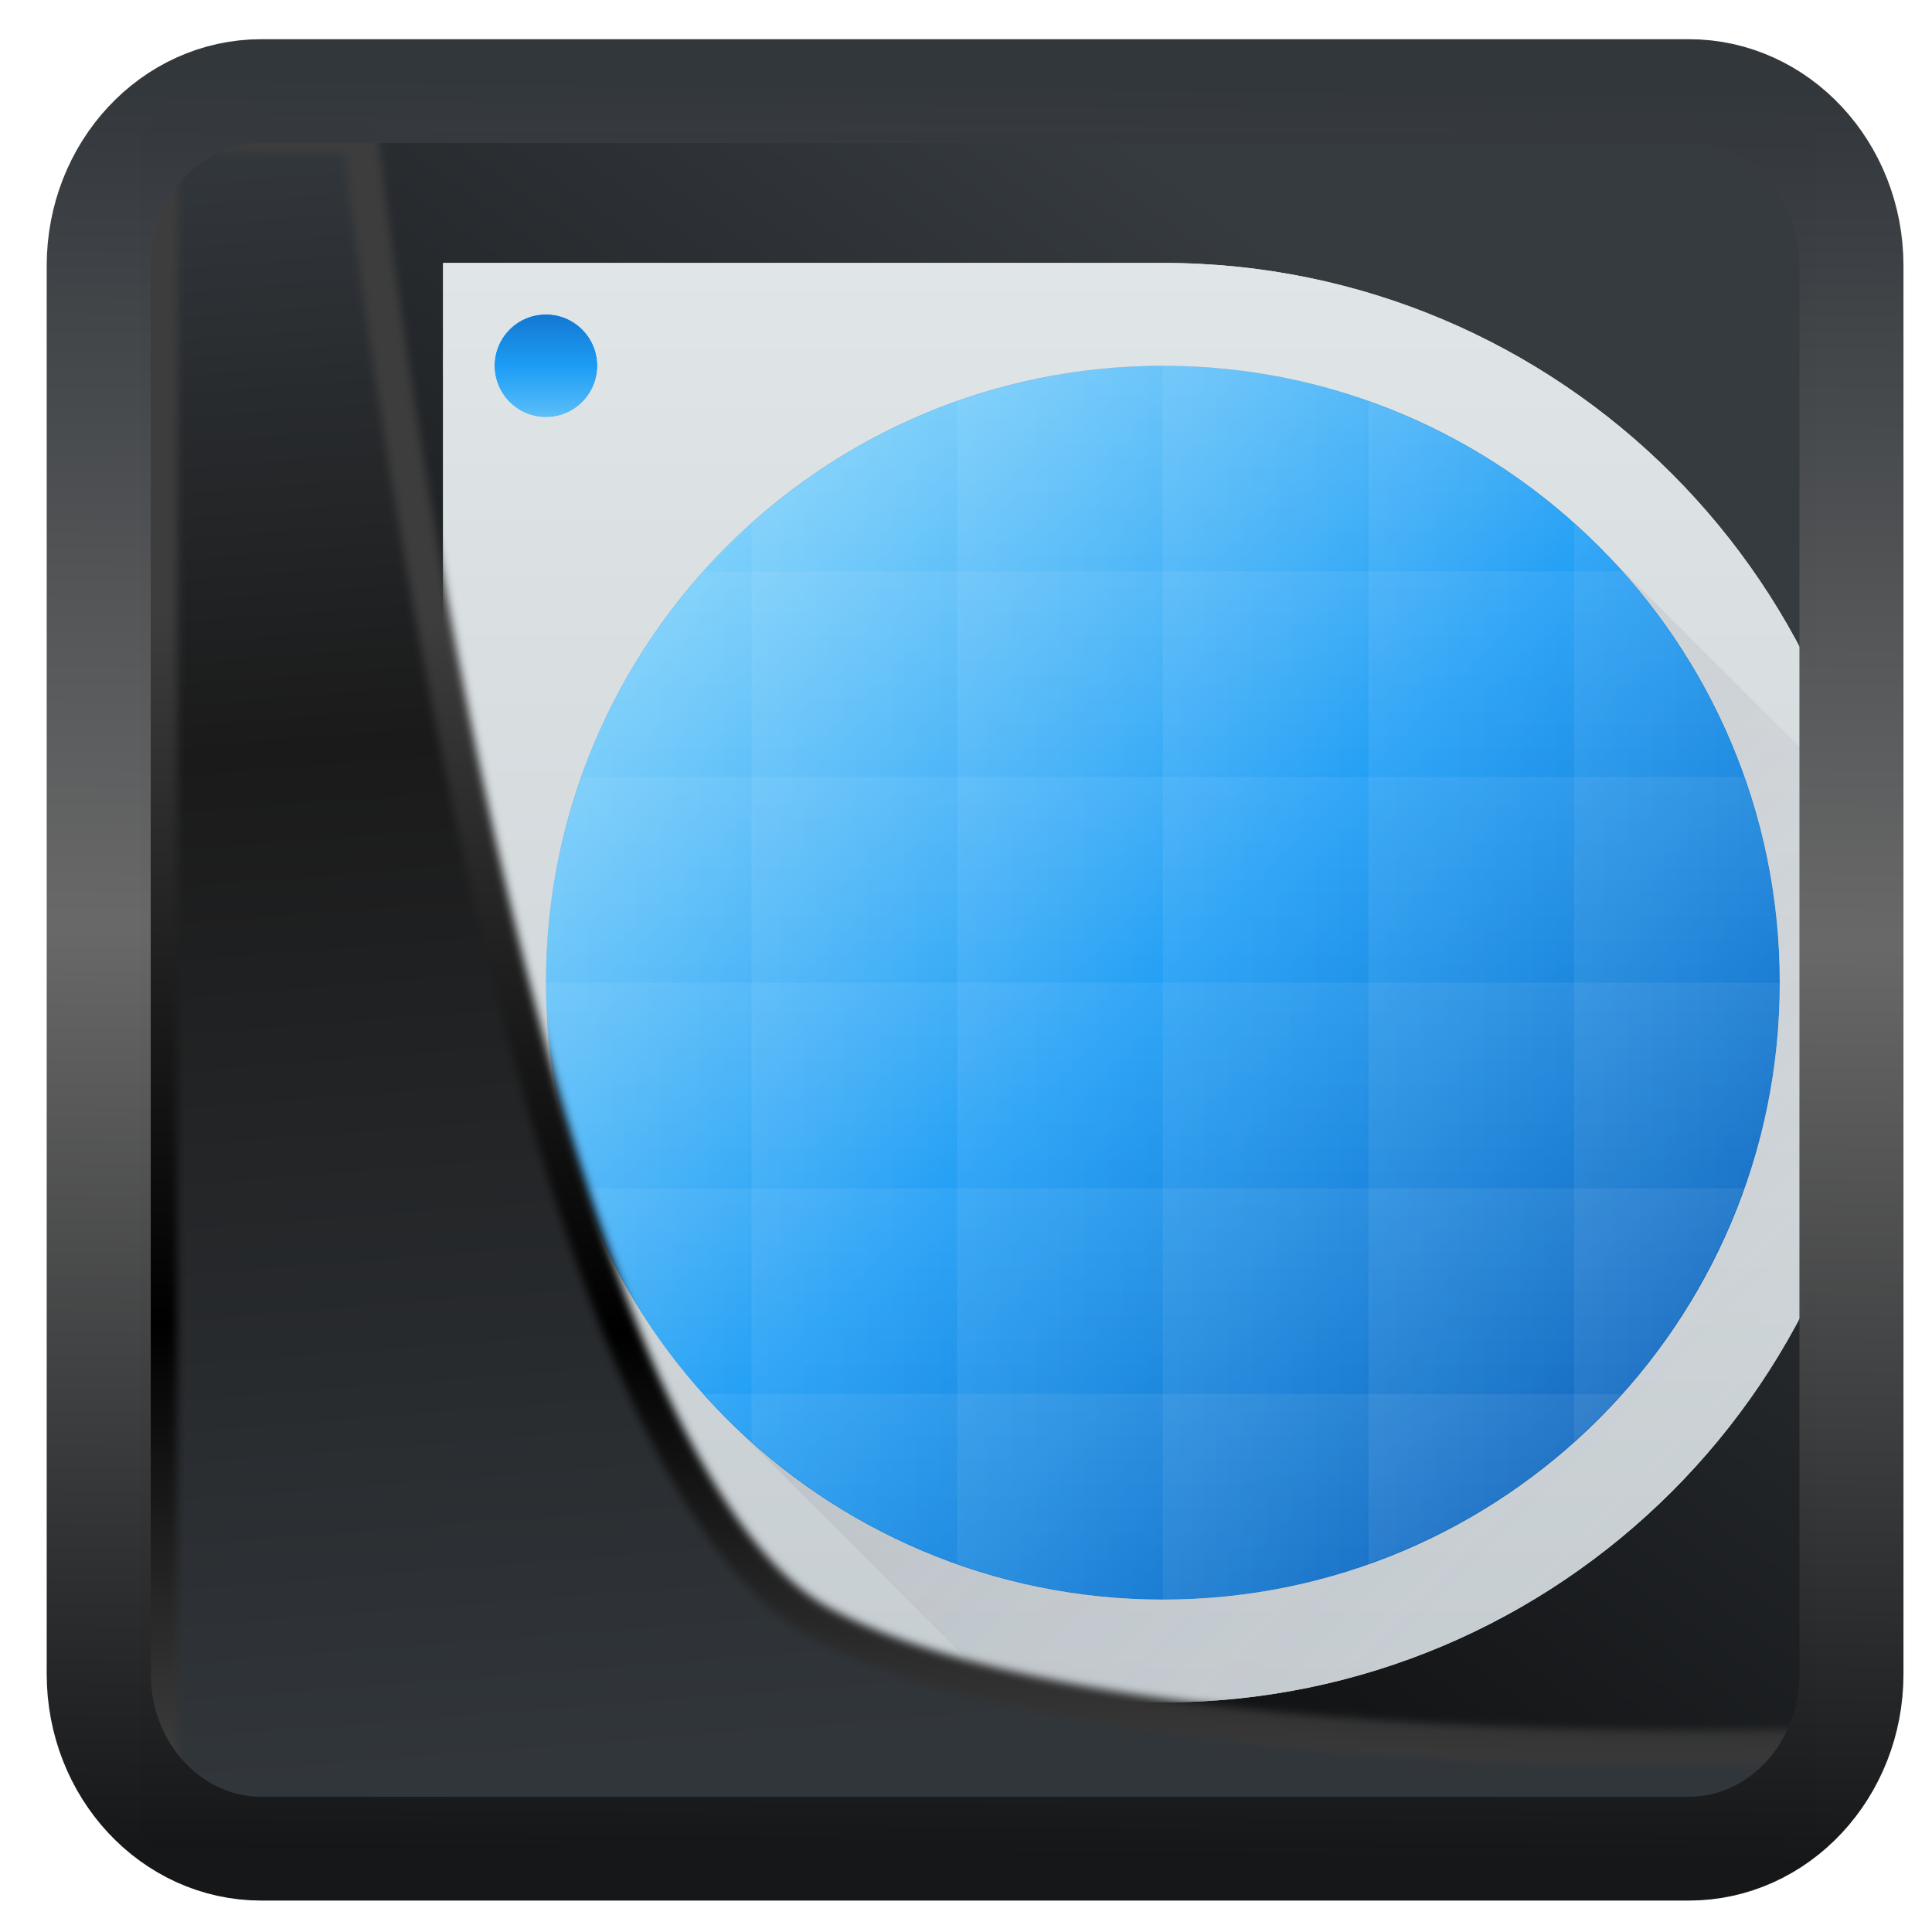
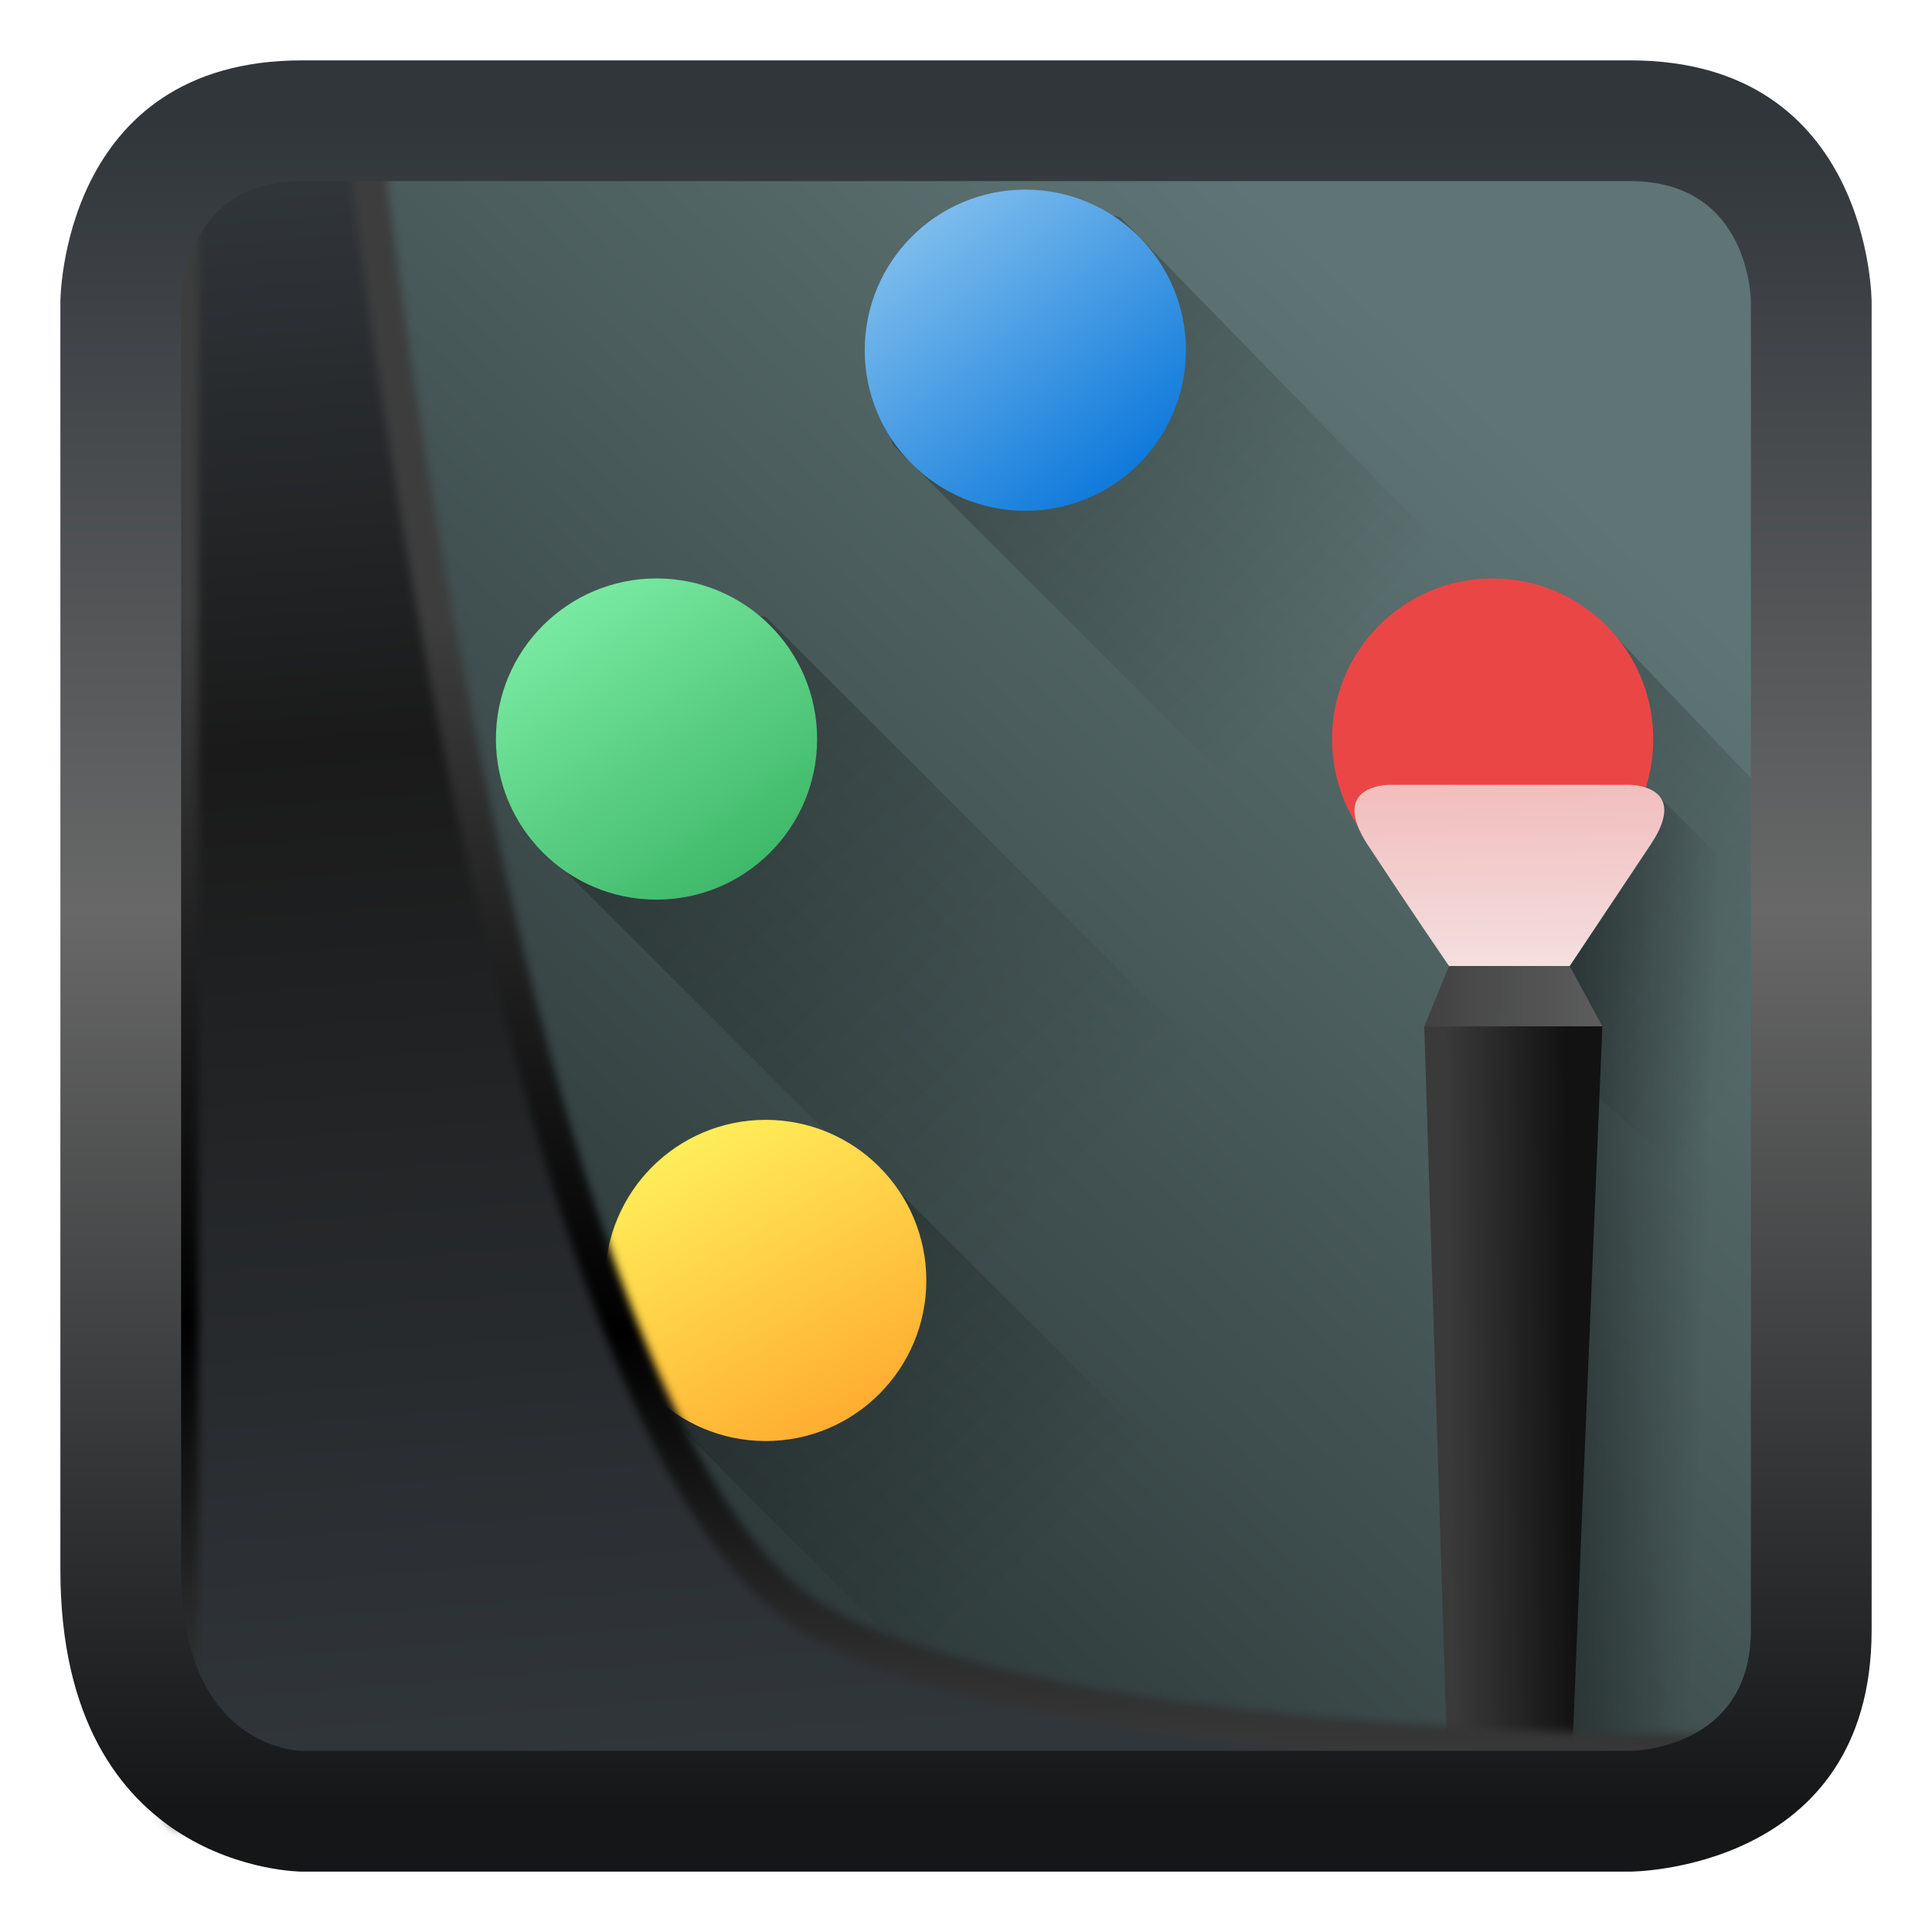
<svg xmlns="http://www.w3.org/2000/svg" xmlns:xlink="http://www.w3.org/1999/xlink" width="32" height="32" version="1.1" viewBox="0 0 32 32" id="svg22">
  <defs id="defs12">
-     <linearGradient id="linearGradient917">
-       <stop style="stop-color:#000000;stop-opacity:0.996" offset="0" id="stop913" />
-       <stop style="stop-color:#353a3f;stop-opacity:0.996" offset="1" id="stop915" />
+     <linearGradient id="linearGradient10">
+       <stop style="stop-color:#000000;stop-opacity:1;" offset="0" id="stop12" />
+       <stop style="stop-color:#000000;stop-opacity:0;" offset="1" id="stop13" />
    </linearGradient>
-     <linearGradient id="linearGradient1005-3-3" x1="5.253" x2="9.382" y1="15.383" y2="2.942" gradientTransform="matrix(0.99999,0,0,0.99999,1.632,-0.61743)" gradientUnits="userSpaceOnUse">
-       <stop stop-color="#fa8200" offset="0" id="stop2" />
-       <stop stop-color="#ff9600" offset=".37" id="stop4" />
-       <stop stop-color="#ffb400" offset="1" id="stop6" />
+     <linearGradient id="linearGradient1">
+       <stop style="stop-color:#252f2f;stop-opacity:1;" offset="0" id="stop1" />
+       <stop style="stop-color:#5f7575;stop-opacity:1;" offset="1" id="stop2" />
    </linearGradient>
-     <filter id="filter4014" x="-0.062" y="-0.058" width="1.125" height="1.115" color-interpolation-filters="sRGB">
-       <feGaussianBlur stdDeviation="1.094" id="feGaussianBlur9" />
-     </filter>
+     <linearGradient id="linearGradient9">
+       <stop style="stop-color:#414141;stop-opacity:1;" offset="0" id="stop10" />
+       <stop style="stop-color:#5e5e5e;stop-opacity:0.967;" offset="1" id="stop11" />
+     </linearGradient>
+     <linearGradient id="linearGradient5">
+       <stop style="stop-color:#121212;stop-opacity:1;" offset="0" id="stop5" />
+       <stop style="stop-color:#3a3a3a;stop-opacity:1;" offset="1" id="stop6" />
+     </linearGradient>
+     <linearGradient id="linearGradient3">
+       <stop style="stop-color:#f5f6f6;stop-opacity:1;" offset="0" id="stop3" />
+       <stop style="stop-color:#eb4646;stop-opacity:1;" offset="1" id="stop4" />
+     </linearGradient>
+     <linearGradient id="linearGradient7">
+       <stop style="stop-color:#141618;stop-opacity:1;" offset="0" id="stop7" />
+       <stop style="stop-color:#686868;stop-opacity:1;" offset="0.532" id="stop9" />
+       <stop style="stop-color:#31363b;stop-opacity:1;" offset="1" id="stop8" />
+     </linearGradient>
    <linearGradient xlink:href="#linearGradient3487" id="linearGradient3403" gradientUnits="userSpaceOnUse" x1="6.949" y1="4.555" x2="11.215" y2="59.052" />
    <linearGradient id="linearGradient3487">
      <stop style="stop-color:#32373c;stop-opacity:1" offset="0" id="stop3481" />
      <stop id="stop3483" offset="0.368" style="stop-color:#1a1a1a;stop-opacity:1" />
      <stop style="stop-color:#31363b;stop-opacity:1" offset="1" id="stop3485" />
    </linearGradient>
    <linearGradient xlink:href="#linearGradient20604" id="linearGradient20558" gradientUnits="userSpaceOnUse" x1="25.802" y1="20.374" x2="25.111" y2="58.913" />
    <linearGradient id="linearGradient20604">
      <stop id="stop20598" offset="0" style="stop-color:#3d3d3d;stop-opacity:1" />
      <stop style="stop-color:#000000;stop-opacity:1" offset="0.618" id="stop20600" />
      <stop id="stop20602" offset="1" style="stop-color:#3d3d3d;stop-opacity:1" />
    </linearGradient>
-     <filter style="color-interpolation-filters:sRGB" id="filter20720" x="-0.017" y="-0.016" width="1.034" height="1.033">
+     <filter style="color-interpolation-filters:sRGB" id="filter20720" x="-0.017" y="-0.017" width="1.034" height="1.033">
      <feGaussianBlur stdDeviation="0.147" id="feGaussianBlur20722" />
    </filter>
-     <linearGradient gradientTransform="translate(0.360678,-0.1301695)" xlink:href="#linearGradient4555" id="linearGradient4557" x1="43.5" y1="64.012" x2="44.142" y2="0.306" gradientUnits="userSpaceOnUse" />
-     <linearGradient id="linearGradient4555">
-       <stop style="stop-color:#141618;stop-opacity:1" offset="0" id="stop4551" />
-       <stop id="stop4559" offset="0.518" style="stop-color:#686868;stop-opacity:1" />
-       <stop style="stop-color:#31363b;stop-opacity:1" offset="1" id="stop4553" />
+     <linearGradient xlink:href="#linearGradient7" id="linearGradient8" x1="17" y1="30" x2="17" y2="2" gradientUnits="userSpaceOnUse" />
+     <linearGradient xlink:href="#linearGradient4296" id="linearGradient4308" x1="-31.996" y1="26.955" x2="-20.073" y2="38.922" gradientUnits="userSpaceOnUse" gradientTransform="translate(7.03425e-4,1004.363)" />
+     <linearGradient id="linearGradient4296">
+       <stop style="stop-color:#000000;stop-opacity:1;" offset="0" id="stop27199" />
+       <stop style="stop-color:#000000;stop-opacity:0;" offset="1" id="stop27201" />
    </linearGradient>
-     <filter style="color-interpolation-filters:sRGB" id="filter4601" x="-0.03" width="1.06" y="-0.03" height="1.06">
-       <feGaussianBlur stdDeviation="0.015" id="feGaussianBlur4603" />
-     </filter>
-     <linearGradient xlink:href="#linearGradient917" id="linearGradient919" x1="7.401" y1="41.743" x2="33.063" y2="7.107" gradientUnits="userSpaceOnUse" gradientTransform="matrix(0.6587577,0,0,0.6587577,0.258412,0.2158903)" />
-     <linearGradient xlink:href="#linearGradient4496" id="linearGradient4749" y1="544.798" x1="413.571" y2="518.798" gradientUnits="userSpaceOnUse" x2="387.571" gradientTransform="translate(-1.3e-5)" />
-     <linearGradient id="linearGradient4496">
-       <stop style="stop-color:#b83564" id="stop4498" />
-       <stop offset="0.5" style="stop-color:#ff6a5a" id="stop4504" />
-       <stop offset="1" style="stop-color:#ffb350" id="stop4500" />
+     <linearGradient xlink:href="#linearGradient4296" id="linearGradient4306" x1="-36.31" y1="11.836" x2="-18.835" y2="29.285" gradientUnits="userSpaceOnUse" gradientTransform="translate(7.03425e-4,1004.363)" />
+     <linearGradient xlink:href="#linearGradient4296" id="linearGradient4304" x1="-26.899" y1="3.721" x2="-12.854" y2="16.762" gradientUnits="userSpaceOnUse" gradientTransform="translate(7.03425e-4,1004.363)" />
+     <linearGradient xlink:href="#linearGradient4296" id="linearGradient4302" x1="-14.136" y1="15.881" x2="-1.26" y2="25.117" gradientUnits="userSpaceOnUse" gradientTransform="translate(7.03425e-4,1004.363)" />
+     <linearGradient xlink:href="#linearGradient4254" id="linearGradient4228" x1="-25.179" y1="36.606" x2="-29.793" y2="28.606" gradientUnits="userSpaceOnUse" gradientTransform="translate(7.03425e-4,1004.363)" />
+     <linearGradient id="linearGradient4254" x1="350.48" y1="536.43" x2="347.89" y2="510.53" gradientUnits="userSpaceOnUse">
+       <stop stop-color="#ffbc00" style="stop-color:#ffa92d;stop-opacity:1" id="stop27208" />
+       <stop offset="1" stop-color="#ffec00" style="stop-color:#fff35c;stop-opacity:1" id="stop27210" />
    </linearGradient>
-     <linearGradient xlink:href="#linearGradient4143" id="linearGradient4481" y1="517.798" y2="521.798" x2="0" gradientUnits="userSpaceOnUse" />
-     <linearGradient id="linearGradient4143">
-       <stop style="stop-color:#0a54ac" id="stop4145" />
-       <stop offset="0.5" style="stop-color:#1c9cf5" id="stop4270" />
-       <stop offset="1" style="stop-color:#9ae1fd" id="stop4147" />
+     <linearGradient xlink:href="#linearGradient4260" id="linearGradient4187" gradientUnits="userSpaceOnUse" x1="-23.899" y1="33.521" x2="-29.106" y2="26.121" gradientTransform="translate(-2.999297,993.363)" />
+     <linearGradient id="linearGradient4260" x1="372.58" y1="536.43" x2="369.99" y2="510.53" gradientUnits="userSpaceOnUse">
+       <stop stop-color="#4fd127" style="stop-color:#3bb566;stop-opacity:1" id="stop27214" />
+       <stop offset="1" stop-color="#c6f61a" style="stop-color:#7ceca4;stop-opacity:1" id="stop27216" />
    </linearGradient>
-     <linearGradient xlink:href="#linearGradient4303" id="linearGradient4378" y1="31" y2="2" x2="0" gradientUnits="userSpaceOnUse" />
-     <linearGradient id="linearGradient4303">
-       <stop style="stop-color:#c6cdd1" id="stop4305" />
-       <stop offset="1" style="stop-color:#e0e5e7" id="stop4307" />
+     <linearGradient xlink:href="#linearGradient4266" id="linearGradient4191" gradientUnits="userSpaceOnUse" gradientTransform="translate(6.000702,985.363)" x1="-23.876" y1="31.744" x2="-29.17" y2="25.137" />
+     <linearGradient id="linearGradient4266" x1="372.58" y1="557.8" x2="369.99" y2="531.9" gradientUnits="userSpaceOnUse">
+       <stop stop-color="#0976da" id="stop27220" />
+       <stop offset="1" stop-color="#5de5f0" style="stop-color:#7cbcec;stop-opacity:1" id="stop27222" />
    </linearGradient>
-     <linearGradient xlink:href="#linearGradient4143" id="linearGradient4268" y1="544.798" x1="413.571" y2="518.798" gradientUnits="userSpaceOnUse" x2="387.571" gradientTransform="matrix(0.9230769,0,0,0.9230769,30.81318,40.90754)" />
-     <linearGradient xlink:href="#linearGradient4508" id="linearGradient4514" y1="529.798" y2="535.798" x2="0" gradientUnits="userSpaceOnUse" gradientTransform="rotate(-90,398.0715,532.298)" />
-     <linearGradient id="linearGradient4508">
-       <stop style="stop-color:#ffffff" id="stop4510" />
-       <stop offset="1" style="stop-color:#ffffff;stop-opacity:0" id="stop4512" />
+     <linearGradient xlink:href="#4" id="linearGradient4195" gradientUnits="userSpaceOnUse" gradientTransform="translate(17.0007,988.363)" x1="-32.228" y1="31.675" x2="-37.422" y2="24.98" />
+     <linearGradient gradientUnits="userSpaceOnUse" y2="531.9" x2="347.89" y1="557.8" x1="350.48" id="4">
+       <stop stop-color="#eb4646" id="stop27226" />
+       <stop stop-color="#ff8651" offset="1" id="stop27228" />
    </linearGradient>
-     <linearGradient xlink:href="#linearGradient4508" id="linearGradient4518" y1="529.798" y2="535.798" gradientUnits="userSpaceOnUse" x2="0" gradientTransform="rotate(-90,396.0715,534.298)" />
-     <linearGradient xlink:href="#linearGradient4508" id="linearGradient4524" y1="529.798" y2="535.798" gradientUnits="userSpaceOnUse" x2="0" gradientTransform="matrix(0,1,1,0,-126.2265,129.2266)" />
-     <linearGradient xlink:href="#linearGradient4508" id="linearGradient4526" y1="529.798" y2="535.798" gradientUnits="userSpaceOnUse" x2="0" gradientTransform="rotate(-90,400.0715,530.298)" />
-     <linearGradient xlink:href="#linearGradient4508" id="linearGradient4620" y1="529.798" y2="535.798" gradientUnits="userSpaceOnUse" x2="0" gradientTransform="matrix(0,1,1,0,-122.2265,129.2266)" />
-     <linearGradient xlink:href="#linearGradient4508" id="linearGradient4644" y1="529.798" y2="535.798" gradientUnits="userSpaceOnUse" x2="0" gradientTransform="rotate(-90,394.0715,536.298)" />
-     <linearGradient xlink:href="#linearGradient4508" id="linearGradient4674" y1="529.798" y2="535.798" gradientUnits="userSpaceOnUse" x2="0" gradientTransform="translate(1.99998,-2.99993)" />
-     <linearGradient xlink:href="#linearGradient4508" id="linearGradient4676" y1="529.798" y2="535.798" gradientUnits="userSpaceOnUse" x2="0" gradientTransform="translate(1.99998,-6.99993)" />
-     <linearGradient xlink:href="#linearGradient4508" id="linearGradient4678" y1="529.798" y2="535.798" gradientUnits="userSpaceOnUse" x2="0" gradientTransform="matrix(-1,0,0,1,803.1429,5.00007)" />
-     <linearGradient xlink:href="#linearGradient4508" id="linearGradient4680" y1="529.798" y2="535.798" gradientUnits="userSpaceOnUse" x2="0" gradientTransform="translate(1.99998,1.00007)" />
-     <linearGradient xlink:href="#linearGradient4508" id="linearGradient4682" y1="529.798" y2="535.798" gradientUnits="userSpaceOnUse" x2="0" gradientTransform="matrix(-1,0,0,1,803.1429,9.00007)" />
-     <linearGradient xlink:href="#linearGradient4508" id="linearGradient4684" y1="529.798" y2="535.798" gradientUnits="userSpaceOnUse" x2="0" gradientTransform="translate(1.99998,-10.99993)" />
-     <linearGradient xlink:href="#linearGradient4303" id="linearGradient1012" y1="31" y2="2" x2="0" gradientUnits="userSpaceOnUse" />
-     <linearGradient xlink:href="#linearGradient4410" id="linearGradient4839" y1="7" x1="7" y2="26" x2="26" gradientUnits="userSpaceOnUse" />
-     <linearGradient id="linearGradient4410">
-       <stop style="stop-color:#383e51" id="stop4412" />
-       <stop offset="1" style="stop-color:#655c6f;stop-opacity:0" id="stop4414" />
-     </linearGradient>
-     <linearGradient xlink:href="#linearGradient4303" id="linearGradient1048" gradientUnits="userSpaceOnUse" y1="31" x2="0" y2="2" />
+     <linearGradient xlink:href="#linearGradient3" id="linearGradient4" x1="25" y1="18" x2="24.769" y2="2.536" gradientUnits="userSpaceOnUse" />
+     <linearGradient xlink:href="#linearGradient5" id="linearGradient6" x1="26" y1="22.583" x2="24" y2="22.609" gradientUnits="userSpaceOnUse" />
+     <linearGradient xlink:href="#linearGradient9" id="linearGradient11" x1="23.59" y1="16.5" x2="26.54" y2="16.5" gradientUnits="userSpaceOnUse" />
+     <linearGradient xlink:href="#linearGradient1" id="linearGradient2" x1="6.494" y1="26.286" x2="24.754" y2="6.79" gradientUnits="userSpaceOnUse" />
+     <linearGradient xlink:href="#linearGradient10" id="linearGradient13" x1="22.13" y1="21.297" x2="28.245" y2="21.511" gradientUnits="userSpaceOnUse" />
  </defs>
-   <rect style="display:inline;fill:url(#linearGradient919);fill-opacity:1;fill-rule:evenodd;stroke:none;stroke-width:0.611;stroke-linejoin:round;stroke-miterlimit:7.8" id="rect1192" width="27.724" height="28.137" x="2.342" y="2.204" ry="0" />
-   <g id="g900" transform="matrix(0.8515168,0,0,0.8515168,-321.8328,-436.5587)">
-     <circle cx="400.571" cy="531.798" style="fill:url(#linearGradient4749);stroke-width:0.096;stroke-linecap:square" r="13" id="circle4747" />
-     <circle cx="388.571" cy="519.798" style="fill:url(#linearGradient4481);stroke-width:0.2;stroke-linecap:square" id="path4479" r="2" />
-     <path style="fill:url(#linearGradient1048);fill-rule:evenodd" id="path4203" d="M 2,2 V 16 A 14,14 0 0 0 16,30 14,14 0 0 0 30,16 14,14 0 0 0 16,2 Z M 4,3 A 1,1 0 0 1 5,4 1,1 0 0 1 4,5 1,1 0 0 1 3,4 1,1 0 0 1 4,3 Z M 16,4 A 12,12 0 0 1 28,16 12,12 0 0 1 16,28 12,12 0 0 1 4,16 12,12 0 0 1 16,4 Z" transform="translate(384.5714,515.798)" />
-     <circle cx="400.571" cy="531.798" style="fill:#99a1a7;stroke-width:0.1;stroke-linecap:square" id="path4745" r="13" />
-     <circle cx="400.571" cy="531.798" style="fill:url(#linearGradient4268);stroke-width:0.089;stroke-linecap:square" id="path4483" r="12" />
-     <g id="g4253">
-       <path style="opacity:0.1;fill:url(#linearGradient4514);stroke-width:0.1;stroke-linecap:square" id="rect4506" d="m 400.571,519.798 a 12,12 0 0 0 -4,0.701 v 3.299 4 4 4 4 3.299 a 12,12 0 0 0 4,0.701 v -4 -4 -4 -4 -4 z" />
-       <path style="opacity:0.1;fill:url(#linearGradient4518);stroke-width:0.1;stroke-linecap:square" id="rect4516" d="m 396.571,520.499 a 12,12 0 0 0 -4,2.373 v 0.926 4 4 4 4 0.928 a 12,12 0 0 0 4,2.371 v -3.299 -4 -4 -4 -4 z" />
-       <path style="opacity:0.1;fill:url(#linearGradient4524);stroke-width:0.1;stroke-linecap:square" id="rect4520" d="m 404.571,520.499 v 3.299 4 4 4 4 3.299 a 12,12 0 0 0 4,-2.373 v -0.926 -4 -4 -4 -4 -0.928 a 12,12 0 0 0 -4,-2.371 z" />
-       <path style="opacity:0.1;fill:url(#linearGradient4526);stroke-width:0.1;stroke-linecap:square" id="rect4522" d="m 400.571,519.798 v 4 4 4 4 4 4 a 12,12 0 0 0 4,-0.701 v -3.299 -4 -4 -4 -4 -3.299 a 12,12 0 0 0 -4,-0.701 z" />
-       <path style="opacity:0.1;fill:url(#linearGradient4620);stroke-width:0.1;stroke-linecap:square" id="rect4608" d="m 408.571,522.87 v 0.928 4 4 4 4 0.926 a 12,12 0 0 0 4,-8.926 12,12 0 0 0 -4,-8.928 z" />
-       <path style="opacity:0.1;fill:url(#linearGradient4644);stroke-width:0.1;stroke-linecap:square" id="rect4632" d="m 392.571,522.872 a 12,12 0 0 0 -4,8.926 12,12 0 0 0 4,8.928 v -0.928 -4 -4 -4 -4 z" />
-       <g id="g4245">
-         <path style="opacity:0.1;fill:url(#linearGradient4674);stroke-width:0.1;stroke-linecap:square" id="path4662" d="m 389.273,527.798 a 12,12 0 0 0 -0.701,4 h 4 4 4 4 4 4 a 12,12 0 0 0 -0.701,-4 h -3.299 -4 -4 -4 -4 z" />
-         <path style="opacity:0.1;fill:url(#linearGradient4676);stroke-width:0.1;stroke-linecap:square" id="path4664" d="m 391.644,523.798 a 12,12 0 0 0 -2.371,4 h 3.299 4 4 4 4 3.299 a 12,12 0 0 0 -2.373,-4 h -0.926 -4 -4 -4 -4 z" />
-         <path style="opacity:0.1;fill:url(#linearGradient4678);stroke-width:0.1;stroke-linecap:square" id="path4666" d="m 389.273,535.798 a 12,12 0 0 0 2.373,4 h 0.926 4 4 4 4 0.928 a 12,12 0 0 0 2.371,-4 h -3.299 -4 -4 -4 -4 z" />
-         <path style="opacity:0.1;fill:url(#linearGradient4680);stroke-width:0.1;stroke-linecap:square" id="path4668" d="m 388.571,531.798 a 12,12 0 0 0 0.701,4 h 3.299 4 4 4 4 3.299 a 12,12 0 0 0 0.701,-4 h -4 -4 -4 -4 -4 z" />
-         <path style="opacity:0.1;fill:url(#linearGradient4682);stroke-width:0.1;stroke-linecap:square" id="path4670" d="m 391.646,539.798 a 12,12 0 0 0 8.926,4 12,12 0 0 0 8.928,-4 h -0.928 -4 -4 -4 -4 z" />
-         <path style="opacity:0.1;fill:url(#linearGradient4684);stroke-width:0.1;stroke-linecap:square" id="path4672" d="m 400.571,519.798 a 12,12 0 0 0 -8.928,4 h 0.928 4 4 4 4 0.926 a 12,12 0 0 0 -8.926,-4 z" />
-       </g>
-     </g>
-     <path style="fill:url(#linearGradient4378);fill-rule:evenodd" id="path4821" d="M 2,2 V 16 A 14,14 0 0 0 16,30 14,14 0 0 0 30,16 14,14 0 0 0 16,2 Z M 4,3 A 1,1 0 0 1 5,4 1,1 0 0 1 4,5 1,1 0 0 1 3,4 1,1 0 0 1 4,3 Z M 16,4 A 12,12 0 0 1 28,16 12,12 0 0 1 16,28 12,12 0 0 1 4,16 12,12 0 0 1 16,4 Z" transform="translate(384.5714,515.798)" />
-     <path style="opacity:0.2;fill:url(#linearGradient4839);stroke-width:0.1;stroke-linecap:square" id="rect4819" d="m 24.484,7.516 -0.004,0.004 a 12,12 0 0 1 0.127,0.119 z m 0.123,0.123 A 12,12 0 0 1 28,16 12,12 0 0 1 16,28 12,12 0 0 1 7.52,24.48 l -0.004,0.004 5.08,5.082 A 14,14 0 0 0 16,30 14,14 0 0 0 30,16 14,14 0 0 0 29.561,12.59 Z" transform="translate(384.5714,515.798)" />
-   </g>
-   <path style="display:inline;mix-blend-mode:normal;fill:url(#linearGradient3403);fill-opacity:1;stroke:url(#linearGradient20558);stroke-width:1.162;stroke-linecap:butt;stroke-linejoin:round;stroke-miterlimit:4;stroke-dasharray:none;stroke-opacity:1;filter:url(#filter20720)" d="M 4.704,3.981 4.691,60.802 H 58.595 l 1.022,-2.866 c 0,0 -23.875,0.766 -32.844,-4.14 C 16.258,48.042 11.401,4.098 11.401,4.098 Z" id="path1686" transform="matrix(0.4953066,0,0,0.4953066,0.3240932,0.2322844)" />
-   <rect style="display:inline;fill:none;fill-opacity:1;stroke:url(#linearGradient4557);stroke-width:3.714;stroke-linejoin:round;stroke-miterlimit:7.8;stroke-dasharray:none;stroke-opacity:0.995;filter:url(#filter4601)" id="rect4539" width="62.567" height="62.867" x="1.032" y="0.596" ry="6.245" rx="5.803" transform="matrix(0.4639946,0,0,0.4630489,1.156289,1.233148)" />
+   <rect style="display:inline;fill:url(#linearGradient2);fill-opacity:1;fill-rule:evenodd;stroke:none;stroke-width:0.611;stroke-linejoin:round;stroke-miterlimit:7.8" id="rect1192" width="26.963" height="26.964" x="2.537" y="2.536" ry="0" />
+   <path style="opacity:0.4;fill:url(#linearGradient4308);fill-opacity:1;stroke:none;stroke-width:2;stroke-linecap:round;stroke-linejoin:round;stroke-miterlimit:4;stroke-dasharray:none;stroke-opacity:0" d="m -27.772,1033.827 -2.812,3.143 0.09,2.678 8.824,8.824 c 4.003,1.446 8.182,1.78 12.104,0.773 l -15.33,-15.33 -2.875,-0.088 z" id="path27235" transform="matrix(0.665,0,0,0.665,30.88706,-668.3762)" />
+   <path style="opacity:0.4;fill:url(#linearGradient4306);fill-opacity:1;stroke:none;stroke-width:2;stroke-linecap:round;stroke-linejoin:round;stroke-miterlimit:4;stroke-dasharray:none;stroke-opacity:0" d="m -29.055,1020.244 -4.008,4.172 -0.061,1.6 21.158,21.156 c 0,0 8.051,-3.336 7.992,-3.336 l -23.402,-23.402 z" id="path27237" transform="matrix(0.665,0,0,0.665,30.88706,-668.3762)" />
+   <path style="opacity:0.4;fill:url(#linearGradient4304);fill-opacity:1;stroke:none;stroke-width:2;stroke-linecap:round;stroke-linejoin:round;stroke-miterlimit:4;stroke-dasharray:none;stroke-opacity:0" d="m -21.118,1009.908 -3.79,3.892 0.696,2.352 19.828,19.828 3.054,-7.833 -17.218,-17.662 -2.57,-0.578 z" id="path27239" transform="matrix(0.665,0,0,0.665,30.88706,-668.3762)" />
+   <path style="opacity:0.4;fill:url(#linearGradient4302);fill-opacity:1;stroke:none;stroke-width:2;stroke-linecap:round;stroke-linejoin:round;stroke-miterlimit:4;stroke-dasharray:none;stroke-opacity:0" d="m -8.881,1020.192 -3.375,4.338 1.899,4.607 8.653,7.605 -0.03,-11.13 -4.944,-5.177 -2.203,-0.244 z" id="path27241" transform="matrix(0.665,0,0,0.665,30.88706,-668.3762)" />
+   <circle style="opacity:1;fill:url(#linearGradient4228);fill-opacity:1;stroke:none;stroke-width:2;stroke-linecap:round;stroke-linejoin:round;stroke-miterlimit:4;stroke-dasharray:none;stroke-opacity:0" cx="-27.375" cy="1036.969" r="4" id="circle27243" transform="matrix(0.665,0,0,0.665,30.88706,-668.3762)" />
+   <circle r="4" cy="1023.484" cx="-30.095" style="opacity:1;fill:url(#linearGradient4187);fill-opacity:1;stroke:none;stroke-width:2;stroke-linecap:round;stroke-linejoin:round;stroke-miterlimit:4;stroke-dasharray:none;stroke-opacity:0" id="circle27247" transform="matrix(0.665,0,0,0.665,30.88706,-668.3762)" />
+   <circle style="opacity:1;fill:url(#linearGradient4191);fill-opacity:1;stroke:none;stroke-width:2;stroke-linecap:round;stroke-linejoin:round;stroke-miterlimit:4;stroke-dasharray:none;stroke-opacity:0" cx="-20.909" cy="1013.8" r="4" id="circle27249" transform="matrix(0.665,0,0,0.665,30.88706,-668.3762)" />
+   <circle r="4" cy="1023.484" cx="-9.269" style="opacity:1;fill:url(#linearGradient4195);fill-opacity:1;stroke:none;stroke-width:2;stroke-linecap:round;stroke-linejoin:round;stroke-miterlimit:4;stroke-dasharray:none;stroke-opacity:0" id="circle27251" transform="matrix(0.665,0,0,0.665,30.88706,-668.3762)" />
+   <path style="fill:url(#linearGradient13);stroke:none;stroke-width:0.226" d="M 27.519,13.235 25,16 v 14 h 4 l 1,-1 -0.114,-13.445 z" id="path4" />
+   <path style="fill:url(#linearGradient4);fill-opacity:1;stroke-width:0.226" d="m 24,16 h 2 l 1.341,-2.012 C 28,13 27,13 27,13 h -4 c 0,0 -1,0 -0.342,1 C 23.315,15 24,16 24,16 Z" id="path1" />
+   <path style="fill:url(#linearGradient11);fill-opacity:1;stroke-width:0.226" d="m 26,16 0.54,1 H 23.59 L 24,16 Z" id="path2" />
+   <path style="fill:url(#linearGradient6);fill-opacity:1;stroke-width:0.226" d="M 23.59,17 24,30 h 2 l 0.54,-13 z" id="path3" />
+   <path style="display:inline;mix-blend-mode:normal;fill:url(#linearGradient3403);fill-opacity:1;stroke:url(#linearGradient20558);stroke-width:1.162;stroke-linecap:butt;stroke-linejoin:round;stroke-miterlimit:4;stroke-dasharray:none;stroke-opacity:1;filter:url(#filter20720)" d="M 5.403,3.569 V 60.1 H 57.895 l 2.019,-2.019 c 0,0 -24.172,0.621 -33.141,-4.285 C 16.258,48.042 11.459,3.569 11.459,3.569 Z" id="path1686" transform="matrix(0.4953066,0,0,0.4953066,0.3240932,0.2322844)" />
+   <path id="rect5" style="display:inline;opacity:1;fill:url(#linearGradient8);stroke-width:0.226" d="M 5,1 C 1,1 1,5 1,5 v 21 c 0,5 4,5 4,5 h 22 c 0,0 4,0 4,-4 V 5 c 0,0 0,-4 -4,-4 z m 0,2 h 22 c 2,0 2,2 2,2 v 22 c 0,2 -2,2 -2,2 H 5 C 5,29 3,29 3,26 V 5 C 3,5 3,3 5,3 Z" />
</svg>
